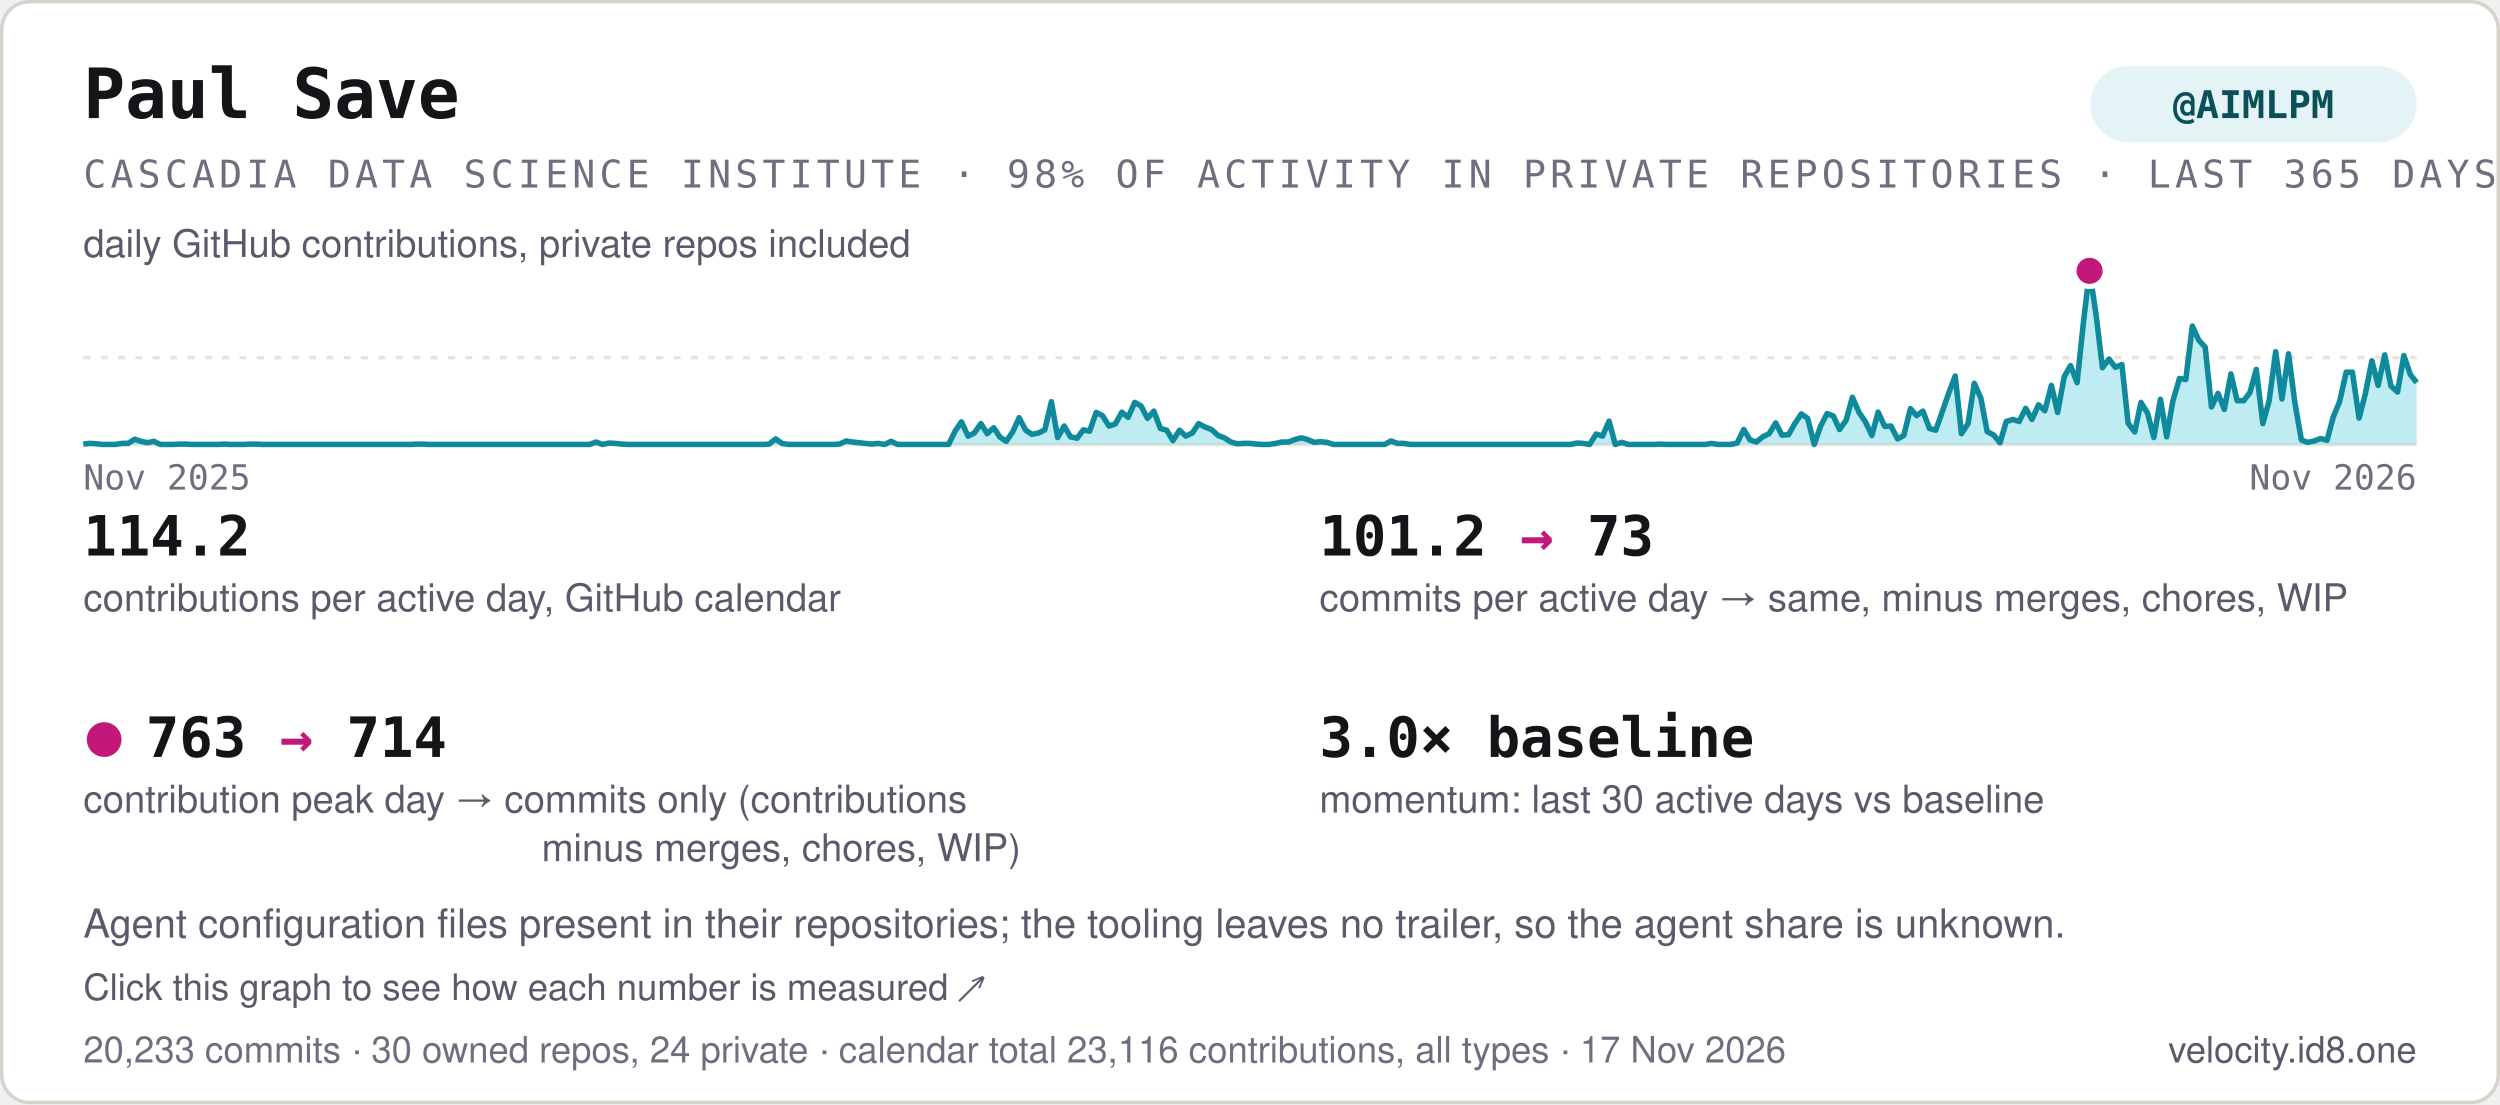
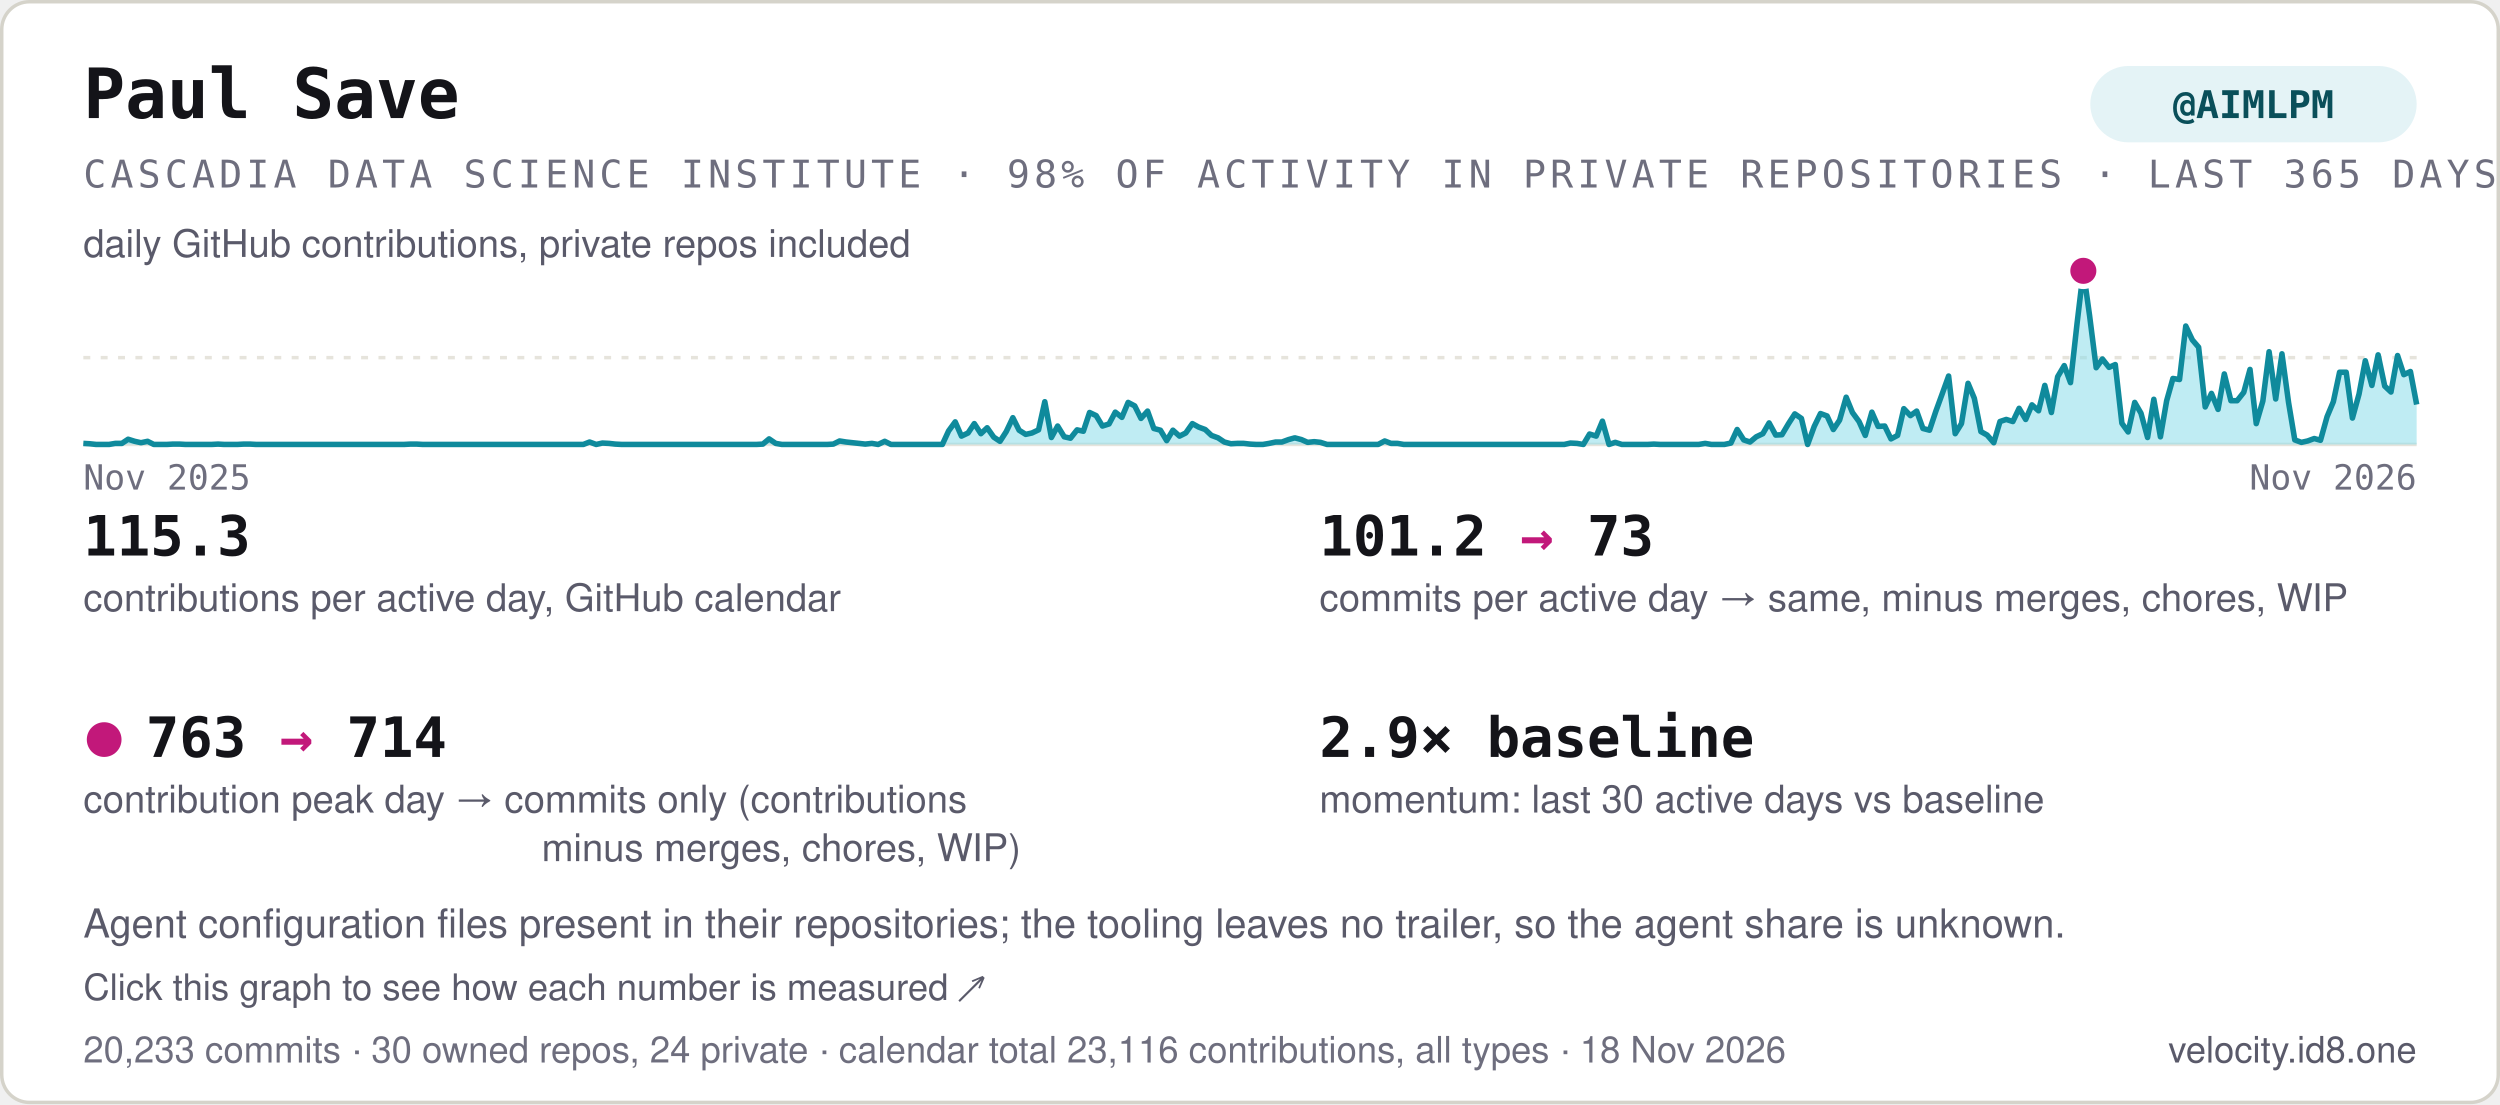
<svg xmlns="http://www.w3.org/2000/svg" width="720" height="318" viewBox="0 0 720 318" role="img" aria-label="Paul Save: Velocity Graph">
  <rect x="0.5" y="0.5" width="719" height="317" rx="8" fill="#FFFFFF" stroke="#D5D3CA" />
  <text x="24" y="34" font-family="Departure Mono, JetBrains Mono, ui-monospace, Menlo, monospace" font-size="20" font-weight="700" fill="#141419">Paul Save</text>
  <text x="24" y="54" font-family="Departure Mono, JetBrains Mono, ui-monospace, Menlo, monospace" font-size="11" letter-spacing="1.2" fill="#6E6E7E">CASCADIA DATA SCIENCE INSTITUTE · 98% OF ACTIVITY IN PRIVATE REPOSITORIES · LAST 365 DAYS</text>
  <rect x="602" y="19" width="94" height="22" rx="11" fill="#E4F3F6" />
  <text x="649" y="34" text-anchor="middle" font-family="Departure Mono, JetBrains Mono, ui-monospace, Menlo, monospace" font-size="11" font-weight="600" fill="#0A4F5A">@AIMLPM</text>
  <line x1="24" x2="696" y1="128" y2="128" stroke="#E6E4DC" />
  <line x1="24" x2="696" y1="103.0" y2="103.0" stroke="#E6E4DC" stroke-dasharray="2 3" />
-   <path d="M24.0,127.9 L25.8,127.7 L27.7,127.8 L29.5,128.0 L31.4,128.0 L33.2,128.0 L35.1,127.7 L36.9,127.7 L38.8,126.5 L40.6,127.1 L42.5,127.5 L44.3,127.1 L46.2,128.0 L48.0,128.0 L49.8,128.0 L51.7,127.9 L53.5,127.9 L55.4,128.0 L57.2,128.0 L59.1,128.0 L60.9,128.0 L62.8,128.0 L64.6,127.9 L66.5,128.0 L68.3,128.0 L70.2,128.0 L72.0,127.9 L73.8,127.9 L75.7,128.0 L77.5,128.0 L79.4,128.0 L81.2,128.0 L83.1,128.0 L84.9,128.0 L86.8,128.0 L88.6,128.0 L90.5,128.0 L92.3,128.0 L94.2,128.0 L96.0,128.0 L97.8,128.0 L99.7,128.0 L101.5,128.0 L103.4,128.0 L105.2,128.0 L107.1,128.0 L108.9,128.0 L110.8,128.0 L112.6,128.0 L114.5,128.0 L116.3,128.0 L118.2,128.0 L120.0,127.9 L121.8,127.9 L123.7,128.0 L125.5,128.0 L127.4,128.0 L129.2,128.0 L131.1,128.0 L132.9,128.0 L134.8,128.0 L136.6,128.0 L138.5,128.0 L140.3,128.0 L142.2,128.0 L144.0,128.0 L145.8,128.0 L147.7,128.0 L149.5,128.0 L151.4,128.0 L153.2,128.0 L155.1,128.0 L156.9,128.0 L158.8,128.0 L160.6,128.0 L162.5,128.0 L164.3,128.0 L166.2,128.0 L168.0,128.0 L169.8,128.0 L171.7,127.3 L173.5,128.0 L175.4,127.6 L177.2,127.7 L179.1,127.9 L180.9,128.0 L182.8,128.0 L184.6,128.0 L186.5,128.0 L188.3,128.0 L190.2,128.0 L192.0,128.0 L193.8,128.0 L195.7,128.0 L197.5,128.0 L199.4,128.0 L201.2,128.0 L203.1,128.0 L204.9,128.0 L206.8,128.0 L208.6,128.0 L210.5,128.0 L212.3,128.0 L214.2,128.0 L216.0,128.0 L217.8,128.0 L219.7,128.0 L221.5,127.9 L223.4,126.4 L225.2,127.7 L227.1,128.0 L228.9,128.0 L230.8,128.0 L232.6,128.0 L234.5,128.0 L236.3,128.0 L238.2,128.0 L240.0,128.0 L241.8,127.9 L243.7,127.0 L245.5,127.3 L247.4,127.5 L249.2,127.7 L251.1,127.9 L252.9,127.7 L254.8,128.0 L256.6,127.1 L258.5,128.0 L260.3,128.0 L262.2,128.0 L264.0,128.0 L265.8,128.0 L267.7,128.0 L269.5,128.0 L271.4,128.0 L273.2,128.0 L275.1,124.1 L276.9,121.5 L278.8,125.6 L280.6,124.7 L282.5,122.0 L284.3,124.9 L286.2,123.2 L288.0,125.9 L289.8,127.1 L291.7,124.3 L293.5,120.3 L295.4,123.9 L297.2,125.1 L299.1,124.7 L300.9,123.8 L302.8,115.7 L304.6,126.0 L306.5,122.7 L308.3,125.8 L310.2,126.2 L312.0,123.8 L313.8,124.2 L315.7,118.8 L317.5,119.7 L319.4,122.7 L321.2,122.1 L323.1,118.7 L324.9,120.2 L326.8,115.9 L328.6,116.9 L330.5,120.5 L332.3,118.4 L334.2,123.4 L336.0,123.9 L337.8,126.9 L339.7,123.9 L341.5,125.6 L343.4,124.7 L345.2,122.0 L347.1,123.0 L348.9,123.7 L350.8,125.4 L352.6,126.1 L354.5,127.3 L356.3,127.8 L358.2,127.7 L360.0,127.7 L361.8,127.9 L363.7,128.0 L365.5,128.0 L367.4,127.7 L369.2,127.3 L371.1,127.3 L372.9,126.6 L374.8,126.1 L376.6,126.6 L378.5,127.4 L380.3,127.2 L382.2,127.4 L384.0,128.0 L385.8,128.0 L387.7,128.0 L389.5,128.0 L391.4,128.0 L393.2,128.0 L395.1,128.0 L396.9,128.0 L398.8,128.0 L400.6,127.0 L402.5,127.7 L404.3,127.7 L406.2,128.0 L408.0,128.0 L409.8,128.0 L411.7,128.0 L413.5,128.0 L415.4,128.0 L417.2,128.0 L419.1,128.0 L420.9,128.0 L422.8,128.0 L424.6,128.0 L426.5,128.0 L428.3,128.0 L430.2,128.0 L432.0,128.0 L433.8,128.0 L435.7,128.0 L437.5,128.0 L439.4,128.0 L441.2,128.0 L443.1,128.0 L444.9,128.0 L446.8,128.0 L448.6,128.0 L450.5,128.0 L452.3,128.0 L454.2,127.6 L456.0,127.7 L457.8,128.0 L459.7,125.0 L461.5,125.6 L463.4,121.3 L465.2,128.0 L467.1,127.4 L468.9,128.0 L470.8,128.0 L472.6,128.0 L474.5,128.0 L476.3,128.0 L478.2,127.9 L480.0,128.0 L481.8,128.0 L483.7,128.0 L485.5,128.0 L487.4,128.0 L489.2,128.0 L491.1,128.0 L492.9,127.7 L494.8,128.0 L496.6,128.0 L498.5,128.0 L500.3,127.6 L502.2,123.7 L504.0,126.7 L505.8,127.3 L507.7,125.8 L509.5,124.9 L511.4,121.8 L513.2,125.3 L515.1,125.2 L516.9,122.0 L518.8,119.2 L520.6,120.5 L522.5,128.0 L524.3,122.8 L526.2,119.1 L528.0,119.8 L529.8,123.7 L531.7,121.0 L533.5,114.4 L535.4,118.8 L537.2,121.4 L539.1,125.4 L540.9,118.7 L542.8,122.8 L544.6,122.7 L546.5,126.4 L548.3,125.4 L550.2,117.7 L552.0,119.7 L553.8,118.4 L555.7,123.4 L557.5,123.9 L559.4,118.5 L561.2,113.3 L563.1,108.3 L564.9,124.9 L566.8,122.0 L568.6,110.4 L570.5,114.7 L572.3,124.3 L574.2,125.3 L576.0,127.5 L577.8,121.4 L579.7,120.8 L581.5,121.4 L583.4,117.6 L585.2,120.8 L587.1,116.6 L588.9,118.3 L590.8,111.0 L592.6,118.8 L594.5,108.5 L596.3,105.3 L598.2,110.2 L600.0,93.1 L601.8,78.0 L603.7,90.9 L605.5,105.9 L607.4,103.4 L609.2,105.8 L611.1,105.0 L612.9,121.9 L614.8,124.4 L616.6,115.9 L618.5,119.0 L620.3,126.0 L622.2,115.0 L624.0,125.8 L625.8,115.4 L627.7,109.0 L629.5,109.3 L631.4,93.9 L633.2,97.9 L635.1,100.0 L636.9,117.2 L638.8,113.3 L640.6,117.9 L642.5,107.7 L644.3,115.4 L646.2,115.4 L648.0,113.0 L649.8,106.4 L651.7,122.0 L653.5,115.5 L655.4,101.3 L657.2,114.9 L659.1,101.9 L660.9,115.9 L662.8,126.7 L664.6,127.4 L666.5,127.0 L668.3,126.3 L670.2,126.8 L672.0,120.0 L673.8,115.7 L675.7,107.2 L677.5,107.2 L679.4,120.4 L681.2,113.5 L683.1,103.9 L684.9,111.0 L686.8,102.2 L688.6,111.2 L690.5,112.9 L692.3,102.4 L694.2,107.9 L696.0,110.2 L696.0,128 L24,128 Z" fill="#8ADCE8" fill-opacity="0.55" />
-   <path d="M24.0,127.9 L25.8,127.7 L27.7,127.8 L29.5,128.0 L31.4,128.0 L33.2,128.0 L35.1,127.7 L36.9,127.7 L38.8,126.5 L40.6,127.1 L42.5,127.5 L44.3,127.1 L46.2,128.0 L48.0,128.0 L49.8,128.0 L51.7,127.9 L53.5,127.9 L55.4,128.0 L57.2,128.0 L59.1,128.0 L60.9,128.0 L62.8,128.0 L64.6,127.9 L66.5,128.0 L68.3,128.0 L70.2,128.0 L72.0,127.9 L73.8,127.9 L75.7,128.0 L77.5,128.0 L79.4,128.0 L81.2,128.0 L83.1,128.0 L84.9,128.0 L86.8,128.0 L88.6,128.0 L90.5,128.0 L92.3,128.0 L94.2,128.0 L96.0,128.0 L97.8,128.0 L99.7,128.0 L101.5,128.0 L103.4,128.0 L105.2,128.0 L107.1,128.0 L108.9,128.0 L110.8,128.0 L112.6,128.0 L114.5,128.0 L116.3,128.0 L118.2,128.0 L120.0,127.9 L121.8,127.9 L123.7,128.0 L125.5,128.0 L127.4,128.0 L129.2,128.0 L131.1,128.0 L132.9,128.0 L134.8,128.0 L136.6,128.0 L138.5,128.0 L140.3,128.0 L142.2,128.0 L144.0,128.0 L145.8,128.0 L147.7,128.0 L149.5,128.0 L151.4,128.0 L153.2,128.0 L155.1,128.0 L156.9,128.0 L158.8,128.0 L160.6,128.0 L162.5,128.0 L164.3,128.0 L166.2,128.0 L168.0,128.0 L169.8,128.0 L171.7,127.3 L173.5,128.0 L175.4,127.6 L177.2,127.7 L179.1,127.9 L180.9,128.0 L182.8,128.0 L184.6,128.0 L186.5,128.0 L188.3,128.0 L190.2,128.0 L192.0,128.0 L193.8,128.0 L195.7,128.0 L197.5,128.0 L199.4,128.0 L201.2,128.0 L203.1,128.0 L204.9,128.0 L206.8,128.0 L208.6,128.0 L210.5,128.0 L212.3,128.0 L214.2,128.0 L216.0,128.0 L217.8,128.0 L219.7,128.0 L221.5,127.9 L223.4,126.4 L225.2,127.7 L227.1,128.0 L228.9,128.0 L230.8,128.0 L232.6,128.0 L234.5,128.0 L236.3,128.0 L238.2,128.0 L240.0,128.0 L241.8,127.9 L243.7,127.0 L245.5,127.3 L247.4,127.5 L249.2,127.7 L251.1,127.9 L252.9,127.7 L254.8,128.0 L256.6,127.1 L258.5,128.0 L260.3,128.0 L262.2,128.0 L264.0,128.0 L265.8,128.0 L267.7,128.0 L269.5,128.0 L271.4,128.0 L273.2,128.0 L275.1,124.1 L276.9,121.5 L278.8,125.6 L280.6,124.7 L282.5,122.0 L284.3,124.9 L286.2,123.2 L288.0,125.9 L289.8,127.1 L291.7,124.3 L293.5,120.3 L295.4,123.9 L297.2,125.1 L299.1,124.7 L300.9,123.8 L302.8,115.7 L304.6,126.0 L306.5,122.7 L308.3,125.8 L310.2,126.2 L312.0,123.8 L313.8,124.2 L315.7,118.8 L317.5,119.7 L319.4,122.7 L321.2,122.1 L323.1,118.7 L324.9,120.2 L326.8,115.9 L328.6,116.9 L330.5,120.5 L332.3,118.4 L334.2,123.4 L336.0,123.9 L337.8,126.9 L339.7,123.9 L341.5,125.6 L343.4,124.7 L345.2,122.0 L347.1,123.0 L348.9,123.7 L350.8,125.4 L352.6,126.1 L354.5,127.3 L356.3,127.8 L358.2,127.7 L360.0,127.7 L361.8,127.9 L363.7,128.0 L365.5,128.0 L367.4,127.7 L369.2,127.3 L371.1,127.3 L372.9,126.6 L374.8,126.1 L376.6,126.6 L378.5,127.4 L380.3,127.2 L382.2,127.4 L384.0,128.0 L385.8,128.0 L387.7,128.0 L389.5,128.0 L391.4,128.0 L393.2,128.0 L395.1,128.0 L396.9,128.0 L398.8,128.0 L400.6,127.0 L402.5,127.7 L404.3,127.7 L406.2,128.0 L408.0,128.0 L409.8,128.0 L411.7,128.0 L413.5,128.0 L415.4,128.0 L417.2,128.0 L419.1,128.0 L420.9,128.0 L422.8,128.0 L424.6,128.0 L426.5,128.0 L428.3,128.0 L430.2,128.0 L432.0,128.0 L433.8,128.0 L435.7,128.0 L437.5,128.0 L439.4,128.0 L441.2,128.0 L443.1,128.0 L444.9,128.0 L446.8,128.0 L448.6,128.0 L450.5,128.0 L452.3,128.0 L454.2,127.6 L456.0,127.7 L457.8,128.0 L459.7,125.0 L461.5,125.6 L463.4,121.3 L465.2,128.0 L467.1,127.4 L468.9,128.0 L470.8,128.0 L472.6,128.0 L474.5,128.0 L476.3,128.0 L478.2,127.9 L480.0,128.0 L481.8,128.0 L483.7,128.0 L485.5,128.0 L487.4,128.0 L489.2,128.0 L491.1,128.0 L492.9,127.7 L494.8,128.0 L496.6,128.0 L498.5,128.0 L500.3,127.6 L502.2,123.7 L504.0,126.7 L505.8,127.3 L507.7,125.8 L509.5,124.9 L511.4,121.8 L513.2,125.3 L515.1,125.2 L516.9,122.0 L518.8,119.2 L520.6,120.5 L522.5,128.0 L524.3,122.8 L526.2,119.1 L528.0,119.8 L529.8,123.7 L531.7,121.0 L533.5,114.4 L535.4,118.8 L537.2,121.4 L539.1,125.4 L540.9,118.7 L542.8,122.8 L544.6,122.7 L546.5,126.4 L548.3,125.4 L550.2,117.7 L552.0,119.7 L553.8,118.4 L555.7,123.4 L557.5,123.9 L559.4,118.5 L561.2,113.3 L563.1,108.3 L564.9,124.9 L566.8,122.0 L568.6,110.4 L570.5,114.7 L572.3,124.3 L574.2,125.3 L576.0,127.5 L577.8,121.4 L579.7,120.8 L581.5,121.4 L583.4,117.6 L585.2,120.8 L587.1,116.6 L588.9,118.3 L590.8,111.0 L592.6,118.8 L594.5,108.5 L596.3,105.3 L598.2,110.2 L600.0,93.1 L601.8,78.0 L603.7,90.9 L605.5,105.9 L607.4,103.4 L609.2,105.8 L611.1,105.0 L612.9,121.9 L614.8,124.4 L616.6,115.9 L618.5,119.0 L620.3,126.0 L622.2,115.0 L624.0,125.8 L625.8,115.4 L627.7,109.0 L629.5,109.3 L631.4,93.9 L633.2,97.9 L635.1,100.0 L636.9,117.2 L638.8,113.3 L640.6,117.9 L642.5,107.7 L644.3,115.4 L646.2,115.4 L648.0,113.0 L649.8,106.4 L651.7,122.0 L653.5,115.5 L655.4,101.3 L657.2,114.9 L659.1,101.9 L660.9,115.9 L662.8,126.7 L664.6,127.4 L666.5,127.0 L668.3,126.3 L670.2,126.8 L672.0,120.0 L673.8,115.7 L675.7,107.2 L677.5,107.2 L679.4,120.4 L681.2,113.5 L683.1,103.9 L684.9,111.0 L686.8,102.2 L688.6,111.2 L690.5,112.9 L692.3,102.4 L694.2,107.9 L696.0,110.2" fill="none" stroke="#0F8A9C" stroke-width="1.6" stroke-linejoin="round" />
-   <circle cx="601.8" cy="78.0" r="4.5" fill="#C2187A" stroke="#FFFFFF" stroke-width="1.5" />
+   <path d="M24.0,127.7 L25.8,127.8 L27.7,128.0 L29.5,128.0 L31.4,128.0 L33.2,127.7 L35.1,127.7 L36.9,126.5 L38.8,127.1 L40.6,127.5 L42.5,127.1 L44.3,128.0 L46.2,128.0 L48.0,128.0 L49.8,127.9 L51.7,127.9 L53.5,128.0 L55.4,128.0 L57.2,128.0 L59.1,128.0 L60.9,128.0 L62.8,127.9 L64.6,128.0 L66.5,128.0 L68.3,128.0 L70.2,127.9 L72.0,127.9 L73.8,128.0 L75.7,128.0 L77.5,128.0 L79.4,128.0 L81.2,128.0 L83.1,128.0 L84.9,128.0 L86.8,128.0 L88.6,128.0 L90.5,128.0 L92.3,128.0 L94.2,128.0 L96.0,128.0 L97.8,128.0 L99.7,128.0 L101.5,128.0 L103.4,128.0 L105.2,128.0 L107.1,128.0 L108.9,128.0 L110.8,128.0 L112.6,128.0 L114.5,128.0 L116.3,128.0 L118.2,127.9 L120.0,127.9 L121.8,128.0 L123.7,128.0 L125.5,128.0 L127.4,128.0 L129.2,128.0 L131.1,128.0 L132.9,128.0 L134.8,128.0 L136.6,128.0 L138.5,128.0 L140.3,128.0 L142.2,128.0 L144.0,128.0 L145.8,128.0 L147.7,128.0 L149.5,128.0 L151.4,128.0 L153.2,128.0 L155.1,128.0 L156.9,128.0 L158.8,128.0 L160.6,128.0 L162.5,128.0 L164.3,128.0 L166.2,128.0 L168.0,128.0 L169.8,127.3 L171.7,128.0 L173.5,127.6 L175.4,127.7 L177.2,127.9 L179.1,128.0 L180.9,128.0 L182.8,128.0 L184.6,128.0 L186.5,128.0 L188.3,128.0 L190.2,128.0 L192.0,128.0 L193.8,128.0 L195.7,128.0 L197.5,128.0 L199.4,128.0 L201.2,128.0 L203.1,128.0 L204.9,128.0 L206.8,128.0 L208.6,128.0 L210.5,128.0 L212.3,128.0 L214.2,128.0 L216.0,128.0 L217.8,128.0 L219.7,127.9 L221.5,126.4 L223.4,127.7 L225.2,128.0 L227.1,128.0 L228.9,128.0 L230.8,128.0 L232.6,128.0 L234.5,128.0 L236.3,128.0 L238.2,128.0 L240.0,127.9 L241.8,127.0 L243.7,127.3 L245.5,127.5 L247.4,127.7 L249.2,127.9 L251.1,127.7 L252.9,128.0 L254.8,127.1 L256.6,128.0 L258.5,128.0 L260.3,128.0 L262.2,128.0 L264.0,128.0 L265.8,128.0 L267.7,128.0 L269.5,128.0 L271.4,128.0 L273.2,124.1 L275.1,121.5 L276.9,125.6 L278.8,124.7 L280.6,122.0 L282.5,124.9 L284.3,123.2 L286.2,125.9 L288.0,127.1 L289.8,124.3 L291.7,120.3 L293.5,123.9 L295.4,125.1 L297.2,124.7 L299.1,123.8 L300.9,115.7 L302.8,126.0 L304.6,122.7 L306.5,125.8 L308.3,126.2 L310.2,123.8 L312.0,124.2 L313.8,118.8 L315.7,119.7 L317.5,122.7 L319.4,122.1 L321.2,118.7 L323.1,120.2 L324.9,115.9 L326.8,116.9 L328.6,120.5 L330.5,118.4 L332.3,123.4 L334.2,123.9 L336.0,126.9 L337.8,123.9 L339.7,125.6 L341.5,124.7 L343.4,122.0 L345.2,123.0 L347.1,123.7 L348.9,125.4 L350.8,126.1 L352.6,127.3 L354.5,127.8 L356.3,127.7 L358.2,127.7 L360.0,127.9 L361.8,128.0 L363.7,128.0 L365.5,127.7 L367.4,127.3 L369.2,127.3 L371.1,126.6 L372.9,126.1 L374.8,126.6 L376.6,127.4 L378.5,127.2 L380.3,127.4 L382.2,128.0 L384.0,128.0 L385.8,128.0 L387.7,128.0 L389.5,128.0 L391.4,128.0 L393.2,128.0 L395.1,128.0 L396.9,128.0 L398.8,127.0 L400.6,127.7 L402.5,127.7 L404.3,128.0 L406.2,128.0 L408.0,128.0 L409.8,128.0 L411.7,128.0 L413.5,128.0 L415.4,128.0 L417.2,128.0 L419.1,128.0 L420.9,128.0 L422.8,128.0 L424.6,128.0 L426.5,128.0 L428.3,128.0 L430.2,128.0 L432.0,128.0 L433.8,128.0 L435.7,128.0 L437.5,128.0 L439.4,128.0 L441.2,128.0 L443.1,128.0 L444.9,128.0 L446.8,128.0 L448.6,128.0 L450.5,128.0 L452.3,127.6 L454.2,127.7 L456.0,128.0 L457.8,125.0 L459.7,125.6 L461.5,121.3 L463.4,128.0 L465.2,127.4 L467.1,128.0 L468.9,128.0 L470.8,128.0 L472.6,128.0 L474.5,128.0 L476.3,127.9 L478.2,128.0 L480.0,128.0 L481.8,128.0 L483.7,128.0 L485.5,128.0 L487.4,128.0 L489.2,128.0 L491.1,127.7 L492.9,128.0 L494.8,128.0 L496.6,128.0 L498.5,127.6 L500.3,123.7 L502.2,126.7 L504.0,127.3 L505.8,125.8 L507.7,124.9 L509.5,121.8 L511.4,125.3 L513.2,125.2 L515.1,122.0 L516.9,119.2 L518.8,120.5 L520.6,128.0 L522.5,122.8 L524.3,119.1 L526.2,119.8 L528.0,123.7 L529.8,121.0 L531.7,114.4 L533.5,118.8 L535.4,121.4 L537.2,125.4 L539.1,118.7 L540.9,122.8 L542.8,122.7 L544.6,126.4 L546.5,125.4 L548.3,117.7 L550.2,119.7 L552.0,118.4 L553.8,123.4 L555.7,123.9 L557.5,118.5 L559.4,113.3 L561.2,108.3 L563.1,124.9 L564.9,122.0 L566.8,110.4 L568.6,114.7 L570.5,124.3 L572.3,125.3 L574.2,127.5 L576.0,121.4 L577.8,120.8 L579.7,121.4 L581.5,117.6 L583.4,120.8 L585.2,116.6 L587.1,118.3 L588.9,111.0 L590.8,118.8 L592.6,108.5 L594.5,105.3 L596.3,110.2 L598.2,93.1 L600.0,78.0 L601.8,90.9 L603.7,105.9 L605.5,103.4 L607.4,105.8 L609.2,105.0 L611.1,121.9 L612.9,124.4 L614.8,115.9 L616.6,119.0 L618.5,126.0 L620.3,115.0 L622.2,125.8 L624.0,115.4 L625.8,109.0 L627.7,109.3 L629.5,93.9 L631.4,97.9 L633.2,100.0 L635.1,117.2 L636.9,113.3 L638.8,117.9 L640.6,107.7 L642.5,115.4 L644.3,115.4 L646.2,113.0 L648.0,106.4 L649.8,122.0 L651.7,115.5 L653.5,101.3 L655.4,114.9 L657.2,101.9 L659.1,115.9 L660.9,126.7 L662.8,127.4 L664.6,127.0 L666.5,126.3 L668.3,126.8 L670.2,120.0 L672.0,115.7 L673.8,107.2 L675.7,107.2 L677.5,120.4 L679.4,113.5 L681.2,103.9 L683.1,111.0 L684.9,102.2 L686.8,111.2 L688.6,112.9 L690.5,102.4 L692.3,107.9 L694.2,107.0 L696.0,116.5 L696.0,128 L24,128 Z" fill="#8ADCE8" fill-opacity="0.55" />
+   <path d="M24.0,127.7 L25.8,127.8 L27.7,128.0 L29.5,128.0 L31.4,128.0 L33.2,127.7 L35.1,127.7 L36.9,126.5 L38.8,127.1 L40.6,127.5 L42.5,127.1 L44.3,128.0 L46.2,128.0 L48.0,128.0 L49.8,127.9 L51.7,127.9 L53.5,128.0 L55.4,128.0 L57.2,128.0 L59.1,128.0 L60.9,128.0 L62.8,127.9 L64.6,128.0 L66.5,128.0 L68.3,128.0 L70.2,127.9 L72.0,127.9 L73.8,128.0 L75.7,128.0 L77.5,128.0 L79.4,128.0 L81.2,128.0 L83.1,128.0 L84.9,128.0 L86.8,128.0 L88.6,128.0 L90.5,128.0 L92.3,128.0 L94.2,128.0 L96.0,128.0 L97.8,128.0 L99.7,128.0 L101.5,128.0 L103.4,128.0 L105.2,128.0 L107.1,128.0 L108.9,128.0 L110.8,128.0 L112.6,128.0 L114.5,128.0 L116.3,128.0 L118.2,127.9 L120.0,127.9 L121.8,128.0 L123.7,128.0 L125.5,128.0 L127.4,128.0 L129.2,128.0 L131.1,128.0 L132.9,128.0 L134.8,128.0 L136.6,128.0 L138.5,128.0 L140.3,128.0 L142.2,128.0 L144.0,128.0 L145.8,128.0 L147.7,128.0 L149.5,128.0 L151.4,128.0 L153.2,128.0 L155.1,128.0 L156.9,128.0 L158.8,128.0 L160.6,128.0 L162.5,128.0 L164.3,128.0 L166.2,128.0 L168.0,128.0 L169.8,127.3 L171.7,128.0 L173.5,127.6 L175.4,127.7 L177.2,127.9 L179.1,128.0 L180.9,128.0 L182.8,128.0 L184.6,128.0 L186.5,128.0 L188.3,128.0 L190.2,128.0 L192.0,128.0 L193.8,128.0 L195.7,128.0 L197.5,128.0 L199.4,128.0 L201.2,128.0 L203.1,128.0 L204.9,128.0 L206.8,128.0 L208.6,128.0 L210.5,128.0 L212.3,128.0 L214.2,128.0 L216.0,128.0 L217.8,128.0 L219.7,127.9 L221.5,126.4 L223.4,127.7 L225.2,128.0 L227.1,128.0 L228.9,128.0 L230.8,128.0 L232.6,128.0 L234.5,128.0 L236.3,128.0 L238.2,128.0 L240.0,127.9 L241.8,127.0 L243.7,127.3 L245.5,127.5 L247.4,127.7 L249.2,127.9 L251.1,127.7 L252.9,128.0 L254.8,127.1 L256.6,128.0 L258.5,128.0 L260.3,128.0 L262.2,128.0 L264.0,128.0 L265.8,128.0 L267.7,128.0 L269.5,128.0 L271.4,128.0 L273.2,124.1 L275.1,121.5 L276.9,125.6 L278.8,124.7 L280.6,122.0 L282.5,124.9 L284.3,123.2 L286.2,125.9 L288.0,127.1 L289.8,124.3 L291.7,120.3 L293.5,123.9 L295.4,125.1 L297.2,124.7 L299.1,123.8 L300.9,115.7 L302.8,126.0 L304.6,122.7 L306.5,125.8 L308.3,126.2 L310.2,123.8 L312.0,124.2 L313.8,118.8 L315.7,119.7 L317.5,122.7 L319.4,122.1 L321.2,118.7 L323.1,120.2 L324.9,115.9 L326.8,116.9 L328.6,120.5 L330.5,118.4 L332.3,123.4 L334.2,123.9 L336.0,126.9 L337.8,123.9 L339.7,125.6 L341.5,124.7 L343.4,122.0 L345.2,123.0 L347.1,123.7 L348.9,125.4 L350.8,126.1 L352.6,127.3 L354.5,127.8 L356.3,127.7 L358.2,127.7 L360.0,127.9 L361.8,128.0 L363.7,128.0 L365.5,127.7 L367.4,127.3 L369.2,127.3 L371.1,126.6 L372.9,126.1 L374.8,126.6 L376.6,127.4 L378.5,127.2 L380.3,127.4 L382.2,128.0 L384.0,128.0 L385.8,128.0 L387.7,128.0 L389.5,128.0 L391.4,128.0 L393.2,128.0 L395.1,128.0 L396.9,128.0 L398.8,127.0 L400.6,127.7 L402.5,127.7 L404.3,128.0 L406.2,128.0 L408.0,128.0 L409.8,128.0 L411.7,128.0 L413.5,128.0 L415.4,128.0 L417.2,128.0 L419.1,128.0 L420.9,128.0 L422.8,128.0 L424.6,128.0 L426.5,128.0 L428.3,128.0 L430.2,128.0 L432.0,128.0 L433.8,128.0 L435.7,128.0 L437.5,128.0 L439.4,128.0 L441.2,128.0 L443.1,128.0 L444.9,128.0 L446.8,128.0 L448.6,128.0 L450.5,128.0 L452.3,127.6 L454.2,127.7 L456.0,128.0 L457.8,125.0 L459.7,125.6 L461.5,121.3 L463.4,128.0 L465.2,127.4 L467.1,128.0 L468.9,128.0 L470.8,128.0 L472.6,128.0 L474.5,128.0 L476.3,127.9 L478.2,128.0 L480.0,128.0 L481.8,128.0 L483.7,128.0 L485.5,128.0 L487.4,128.0 L489.2,128.0 L491.1,127.7 L492.9,128.0 L494.8,128.0 L496.6,128.0 L498.5,127.6 L500.3,123.7 L502.2,126.7 L504.0,127.3 L505.8,125.8 L507.7,124.9 L509.5,121.8 L511.4,125.3 L513.2,125.2 L515.1,122.0 L516.9,119.2 L518.8,120.5 L520.6,128.0 L522.5,122.8 L524.3,119.1 L526.2,119.8 L528.0,123.7 L529.8,121.0 L531.7,114.4 L533.5,118.8 L535.4,121.4 L537.2,125.4 L539.1,118.7 L540.9,122.8 L542.8,122.7 L544.6,126.4 L546.5,125.4 L548.3,117.7 L550.2,119.7 L552.0,118.4 L553.8,123.4 L555.7,123.9 L557.5,118.5 L559.4,113.3 L561.2,108.3 L563.1,124.9 L564.9,122.0 L566.8,110.4 L568.6,114.7 L570.5,124.3 L572.3,125.3 L574.2,127.5 L576.0,121.4 L577.8,120.8 L579.7,121.4 L581.5,117.6 L583.4,120.8 L585.2,116.6 L587.1,118.3 L588.9,111.0 L590.8,118.8 L592.6,108.5 L594.5,105.3 L596.3,110.2 L598.2,93.1 L600.0,78.0 L601.8,90.9 L603.7,105.9 L605.5,103.4 L607.4,105.8 L609.2,105.0 L611.1,121.9 L612.9,124.4 L614.8,115.9 L616.6,119.0 L618.5,126.0 L620.3,115.0 L622.2,125.8 L624.0,115.4 L625.8,109.0 L627.7,109.3 L629.5,93.9 L631.4,97.9 L633.2,100.0 L635.1,117.2 L636.9,113.3 L638.8,117.9 L640.6,107.7 L642.5,115.4 L644.3,115.4 L646.2,113.0 L648.0,106.4 L649.8,122.0 L651.7,115.5 L653.5,101.3 L655.4,114.9 L657.2,101.9 L659.1,115.9 L660.9,126.7 L662.8,127.4 L664.6,127.0 L666.5,126.3 L668.3,126.8 L670.2,120.0 L672.0,115.7 L673.8,107.2 L675.7,107.2 L677.5,120.4 L679.4,113.5 L681.2,103.9 L683.1,111.0 L684.9,102.2 L686.8,111.2 L688.6,112.9 L690.5,102.4 L692.3,107.9 L694.2,107.0 L696.0,116.5" fill="none" stroke="#0F8A9C" stroke-width="1.6" stroke-linejoin="round" />
+   <circle cx="600.0" cy="78.0" r="4.5" fill="#C2187A" stroke="#FFFFFF" stroke-width="1.5" />
  <text x="24" y="141" font-family="Departure Mono, JetBrains Mono, ui-monospace, Menlo, monospace" font-size="10" fill="#6E6E7E">Nov 2025</text>
  <text x="696" y="141" text-anchor="end" font-family="Departure Mono, JetBrains Mono, ui-monospace, Menlo, monospace" font-size="10" fill="#6E6E7E">Nov 2026</text>
  <text x="24" y="74" font-family="-apple-system, BlinkMacSystemFont, 'Segoe UI', Helvetica, Arial, sans-serif" font-size="11" fill="#5A5A6A">daily GitHub contributions, private repos included</text>
-   <text x="24" y="160" font-family="Departure Mono, JetBrains Mono, ui-monospace, Menlo, monospace" font-size="16" font-weight="600" fill="#141419">114.2</text>
+   <text x="24" y="160" font-family="Departure Mono, JetBrains Mono, ui-monospace, Menlo, monospace" font-size="16" font-weight="600" fill="#141419">115.3</text>
  <text x="24" y="176" font-family="-apple-system, BlinkMacSystemFont, 'Segoe UI', Helvetica, Arial, sans-serif" font-size="11" fill="#5A5A6A">contributions per active day, GitHub calendar</text>
  <text x="380" y="160" font-family="Departure Mono, JetBrains Mono, ui-monospace, Menlo, monospace" font-size="16" font-weight="600" fill="#141419">101.2 <tspan fill="#C2187A">→</tspan> 73</text>
  <text x="380" y="176" font-family="-apple-system, BlinkMacSystemFont, 'Segoe UI', Helvetica, Arial, sans-serif" font-size="11" fill="#5A5A6A">commits per active day → same, minus merges, chores, WIP</text>
  <circle cx="30" cy="213" r="5" fill="#C2187A" />
  <text x="42" y="218" font-family="Departure Mono, JetBrains Mono, ui-monospace, Menlo, monospace" font-size="16" font-weight="600" fill="#141419">763 <tspan fill="#C2187A">→</tspan> 714</text>
  <text x="24" y="234" font-family="-apple-system, BlinkMacSystemFont, 'Segoe UI', Helvetica, Arial, sans-serif" font-size="11" fill="#5A5A6A">contribution peak day → commits only (contributions</text>
  <text x="156" y="248" font-family="-apple-system, BlinkMacSystemFont, 'Segoe UI', Helvetica, Arial, sans-serif" font-size="11" fill="#5A5A6A">minus merges, chores, WIP)</text>
-   <text x="380" y="218" font-family="Departure Mono, JetBrains Mono, ui-monospace, Menlo, monospace" font-size="16" font-weight="600" fill="#141419">3.0× baseline</text>
+   <text x="380" y="218" font-family="Departure Mono, JetBrains Mono, ui-monospace, Menlo, monospace" font-size="16" font-weight="600" fill="#141419">2.9× baseline</text>
  <text x="380" y="234" font-family="-apple-system, BlinkMacSystemFont, 'Segoe UI', Helvetica, Arial, sans-serif" font-size="11" fill="#5A5A6A">momentum: last 30 active days vs baseline</text>
  <text x="24" y="270" font-family="-apple-system, BlinkMacSystemFont, 'Segoe UI', Helvetica, Arial, sans-serif" font-size="11.5" fill="#5A5A6A">Agent configuration files present in their repositories; the tooling leaves no trailer, so the agent share is unknown.</text>
  <text x="24" y="288" font-family="-apple-system, BlinkMacSystemFont, 'Segoe UI', Helvetica, Arial, sans-serif" font-size="10.5" fill="#5A5A6A">Click this graph to see how each number is measured ↗</text>
-   <text x="24" y="306" font-family="-apple-system, BlinkMacSystemFont, 'Segoe UI', Helvetica, Arial, sans-serif" font-size="10.5" fill="#6E6E7E">20,233 commits · 30 owned repos, 24 private · calendar total 23,116 contributions, all types · 17 Nov 2026</text>
+   <text x="24" y="306" font-family="-apple-system, BlinkMacSystemFont, 'Segoe UI', Helvetica, Arial, sans-serif" font-size="10.5" fill="#6E6E7E">20,233 commits · 30 owned repos, 24 private · calendar total 23,116 contributions, all types · 18 Nov 2026</text>
  <text x="696" y="306" text-anchor="end" font-family="-apple-system, BlinkMacSystemFont, 'Segoe UI', Helvetica, Arial, sans-serif" font-size="10.5" fill="#5A5A6A">velocity.id8.one</text>
</svg>
